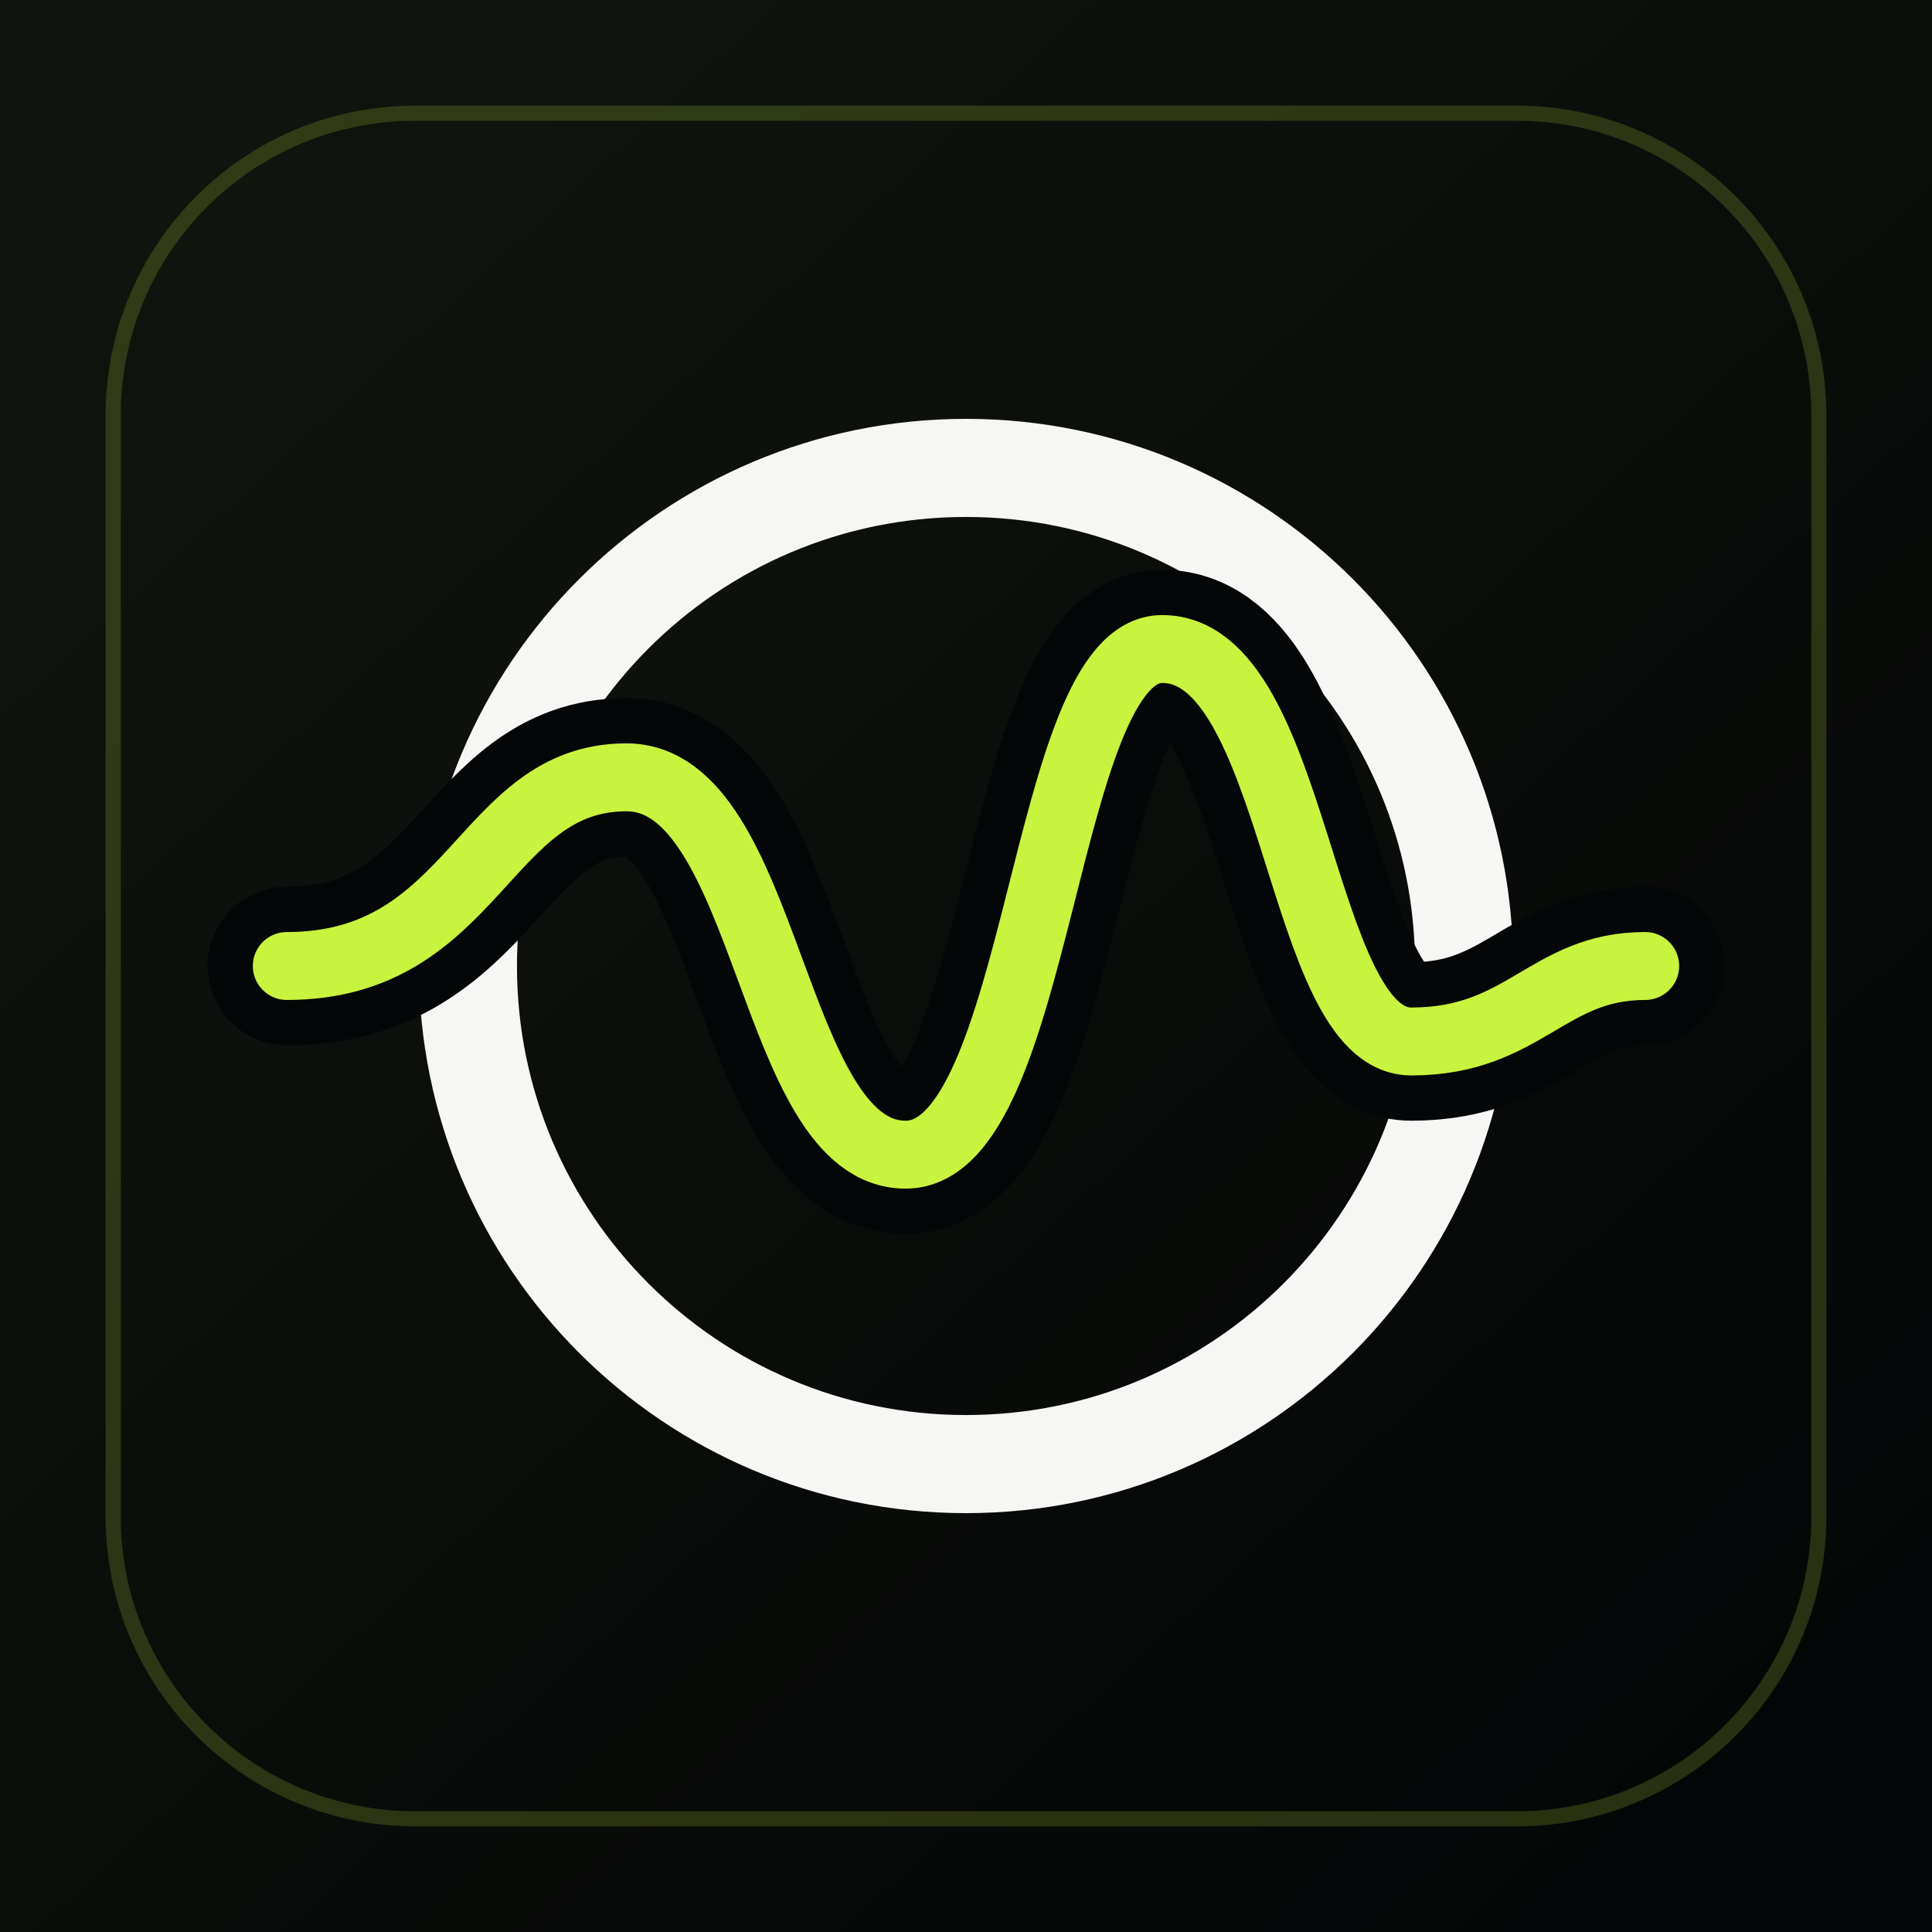
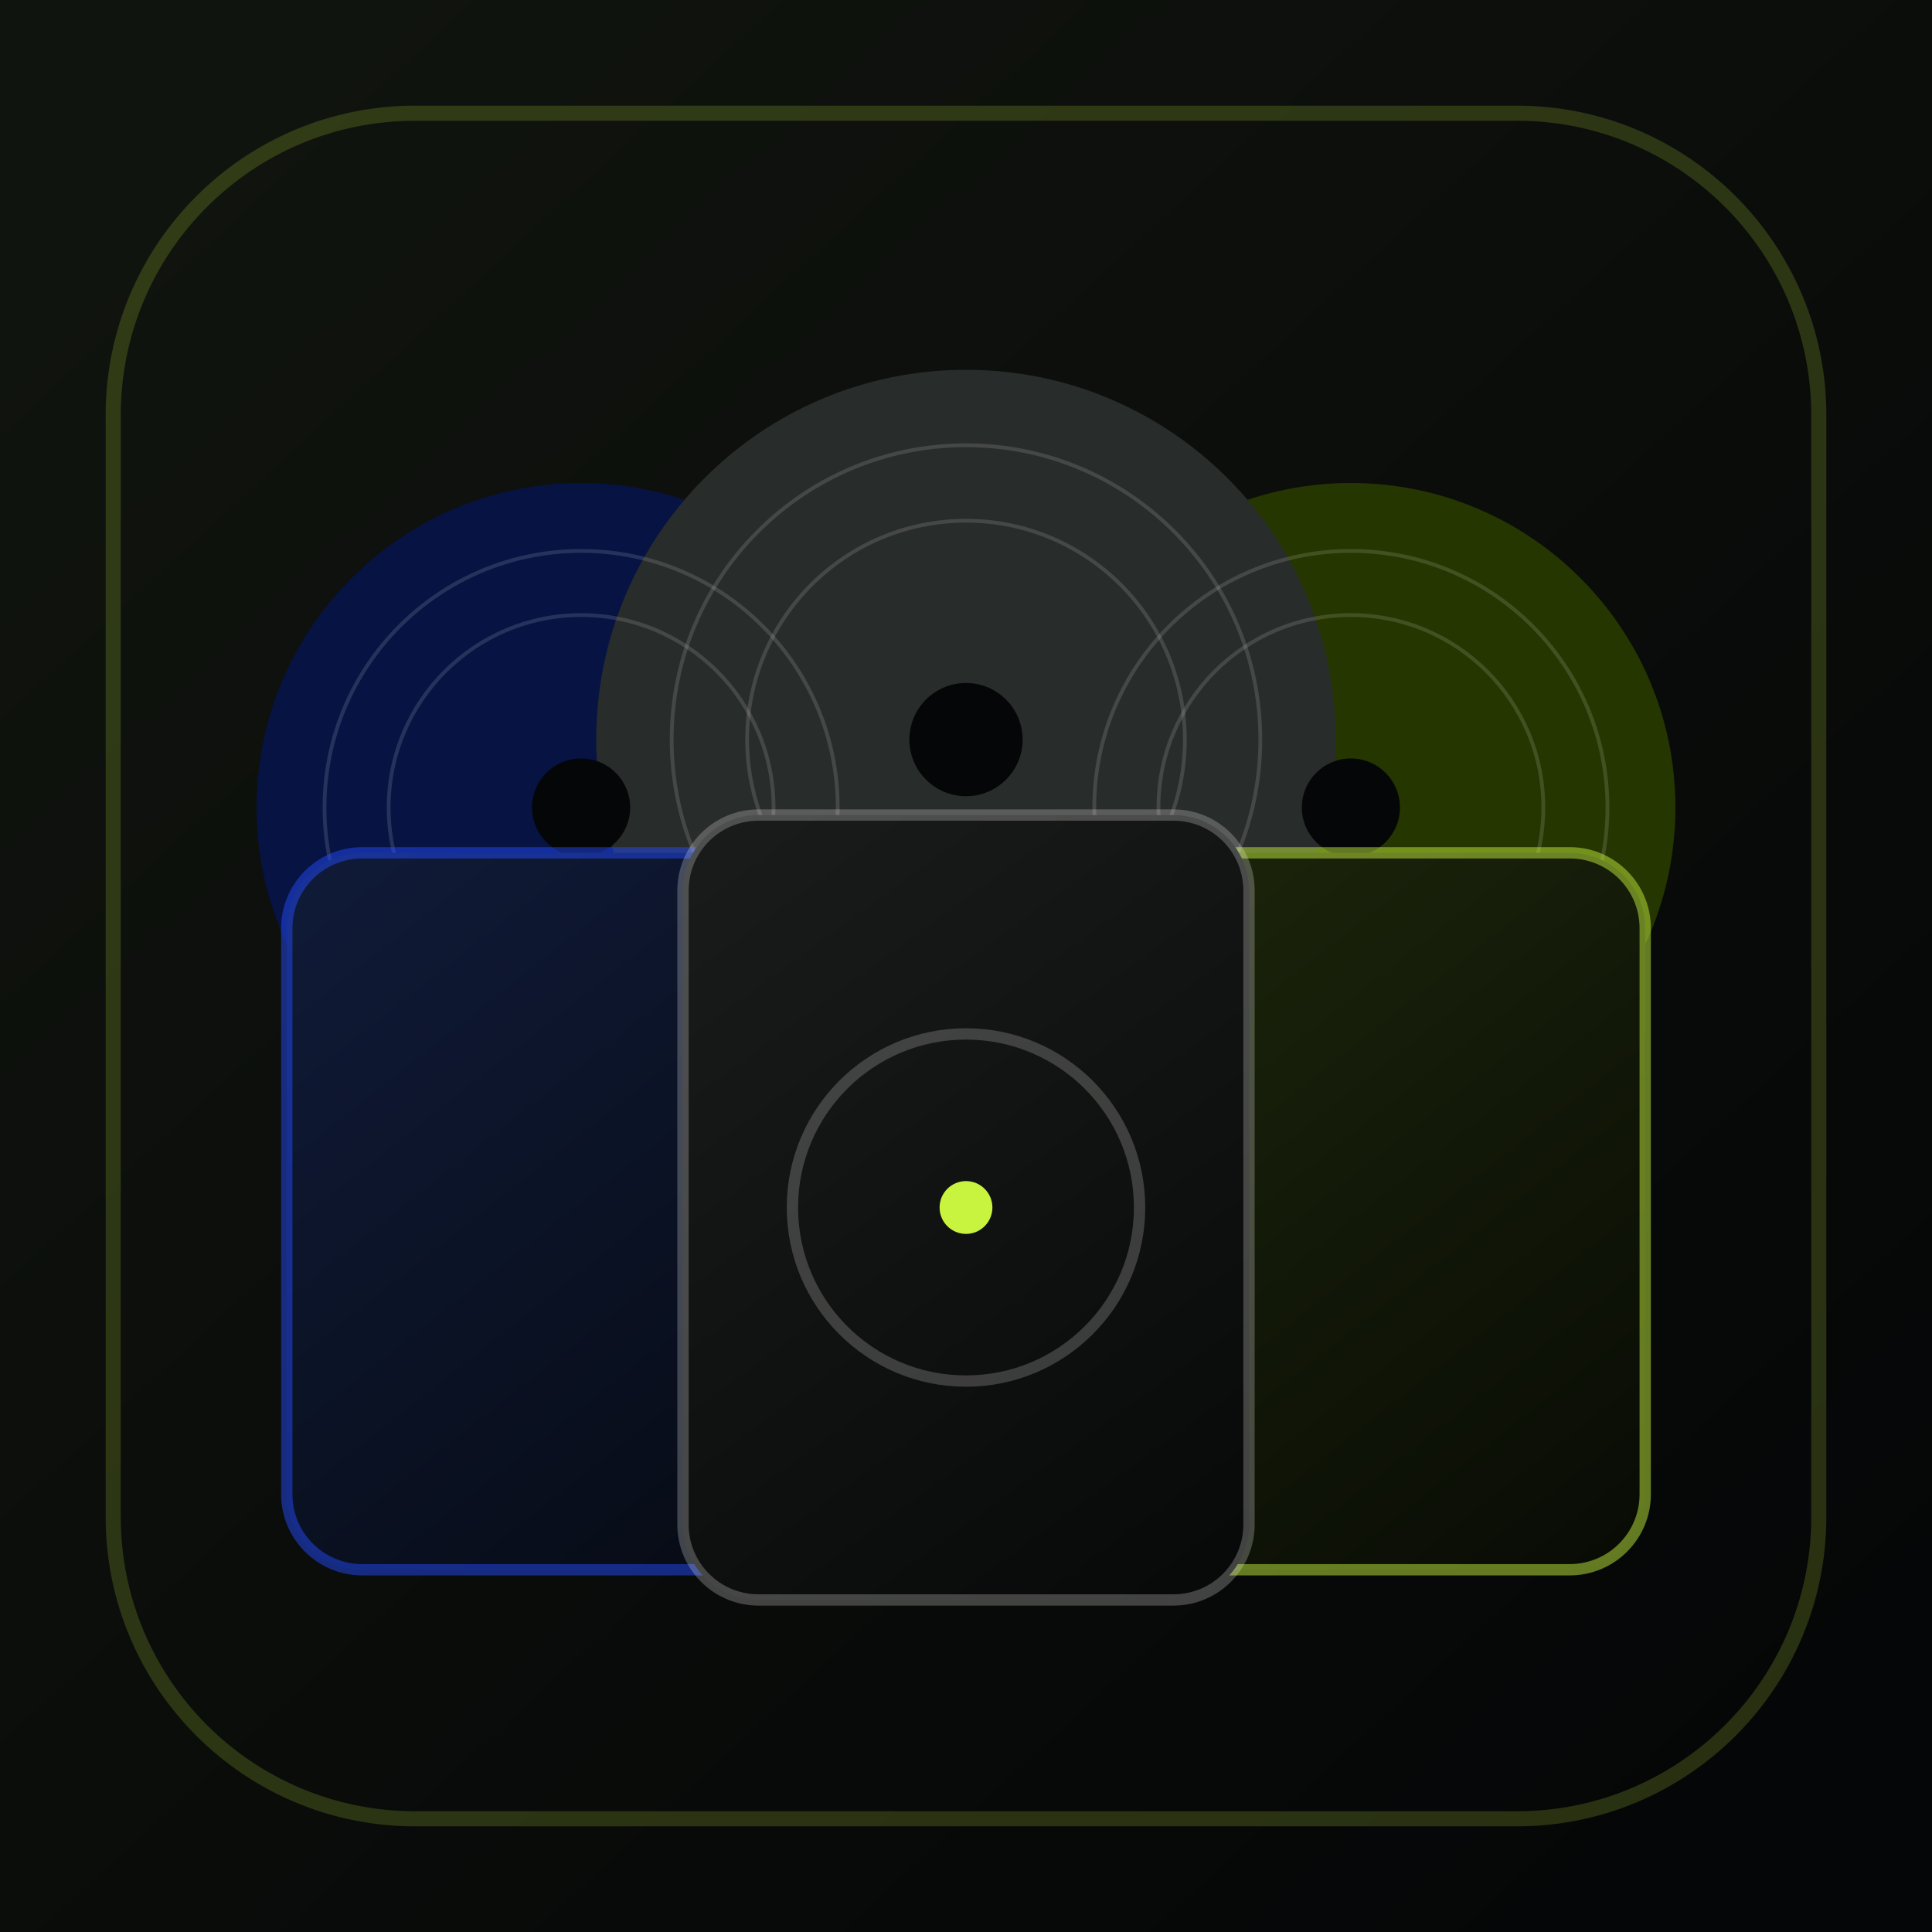
<svg xmlns="http://www.w3.org/2000/svg" viewBox="0 0 512 512" fill="none">
  <defs>
    <radialGradient id="signal" cx="0" cy="0" r="1" gradientTransform="translate(422 62) rotate(135) scale(310)">
      <stop stop-color="#C8F33F" stop-opacity=".2" />
      <stop offset="1" stop-color="#C8F33F" stop-opacity="0" />
    </radialGradient>
    <linearGradient id="surface" x1="50" y1="32" x2="462" y2="480" gradientUnits="userSpaceOnUse">
      <stop stop-color="#10140E" />
      <stop offset="1" stop-color="#050607" />
    </linearGradient>
+     <radialGradient id="blueDisc" cx="0" cy="0" r="1" gradientTransform="translate(130 174) rotate(55) scale(148)">
+       <stop stop-color="#6F8BFF" />
+       <stop offset=".45" stop-color="#244BFF" />
+       <stop offset="1" stop-color="#061343" />
+     </radialGradient>
+     <radialGradient id="silverDisc" cx="0" cy="0" r="1" gradientTransform="translate(220 154) rotate(52) scale(166)">
+       <stop stop-color="#FFFFFF" />
+       <stop offset=".42" stop-color="#AEB3AF" />
+       <stop offset="1" stop-color="#282C2A" />
+     </radialGradient>
+     <radialGradient id="limeDisc" cx="0" cy="0" r="1" gradientTransform="translate(336 168) rotate(54) scale(150)">
+       <stop stop-color="#E8FF83" />
+       <stop offset=".44" stop-color="#A8CD24" />
+       <stop offset="1" stop-color="#263600" />
+     </radialGradient>
+     <linearGradient id="blueSleeve" x1="76" y1="226" x2="226" y2="416" gradientUnits="userSpaceOnUse">
+       <stop stop-color="#101B39" />
+       <stop offset="1" stop-color="#060A12" />
+     </linearGradient>
+     <linearGradient id="centreSleeve" x1="181" y1="218" x2="331" y2="424" gradientUnits="userSpaceOnUse">
+       <stop stop-color="#1A1C1C" />
+       <stop offset="1" stop-color="#070808" />
+     </linearGradient>
+     <linearGradient id="limeSleeve" x1="286" y1="226" x2="436" y2="416" gradientUnits="userSpaceOnUse">
+       <stop stop-color="#1D260B" />
+       <stop offset="1" stop-color="#080B05" />
+     </linearGradient>
  </defs>
  <rect width="512" height="512" fill="url(#surface)" />
  <rect width="512" height="512" fill="url(#signal)" />
  <rect x="30" y="30" width="452" height="452" rx="80" stroke="#C8F33F" stroke-opacity=".18" stroke-width="4" />
-   <circle cx="256" cy="256" r="132" stroke="#F6F7F4" stroke-width="26" />
-   <path d="M76 256C126 256 128 206 166 206C204 206 204 306 240 306C276 306 276 172 308 172C344 172 344 276 374 276C404 276 410 256 436 256" stroke="#050607" stroke-width="42" stroke-linecap="round" />
-   <path d="M76 256C126 256 128 206 166 206C204 206 204 306 240 306C276 306 276 172 308 172C344 172 344 276 374 276C404 276 410 256 436 256" stroke="#C8F33F" stroke-width="18" stroke-linecap="round" />
+   <circle cx="154" cy="214" r="86" fill="url(#blueDisc)" />
+   <circle cx="358" cy="214" r="86" fill="url(#limeDisc)" />
+   <circle cx="256" cy="196" r="98" fill="url(#silverDisc)" />
+   <g fill="none" stroke="#F6F7F4" stroke-opacity=".14">
+     <circle cx="154" cy="214" r="68" />
+     <circle cx="154" cy="214" r="51" />
+     <circle cx="256" cy="196" r="78" />
+     <circle cx="256" cy="196" r="58" />
+     <circle cx="358" cy="214" r="68" />
+     <circle cx="358" cy="214" r="51" />
+   </g>
+   <circle cx="154" cy="214" r="13" fill="#050607" />
+   <circle cx="256" cy="196" r="15" fill="#050607" />
+   <circle cx="358" cy="214" r="13" fill="#050607" />
+   <rect x="76" y="226" width="150" height="190" rx="20" fill="url(#blueSleeve)" stroke="#244BFF" stroke-opacity=".48" stroke-width="3" />
+   <rect x="286" y="226" width="150" height="190" rx="20" fill="url(#limeSleeve)" stroke="#C8F33F" stroke-opacity=".48" stroke-width="3" />
+   <rect x="181" y="216" width="150" height="208" rx="20" fill="url(#centreSleeve)" stroke="#F6F7F4" stroke-opacity=".24" stroke-width="3" />
+   <circle cx="256" cy="320" r="46" fill="none" stroke="#F6F7F4" stroke-opacity=".2" stroke-width="3" />
+   <circle cx="256" cy="320" r="7" fill="#C8F33F" />
</svg>
